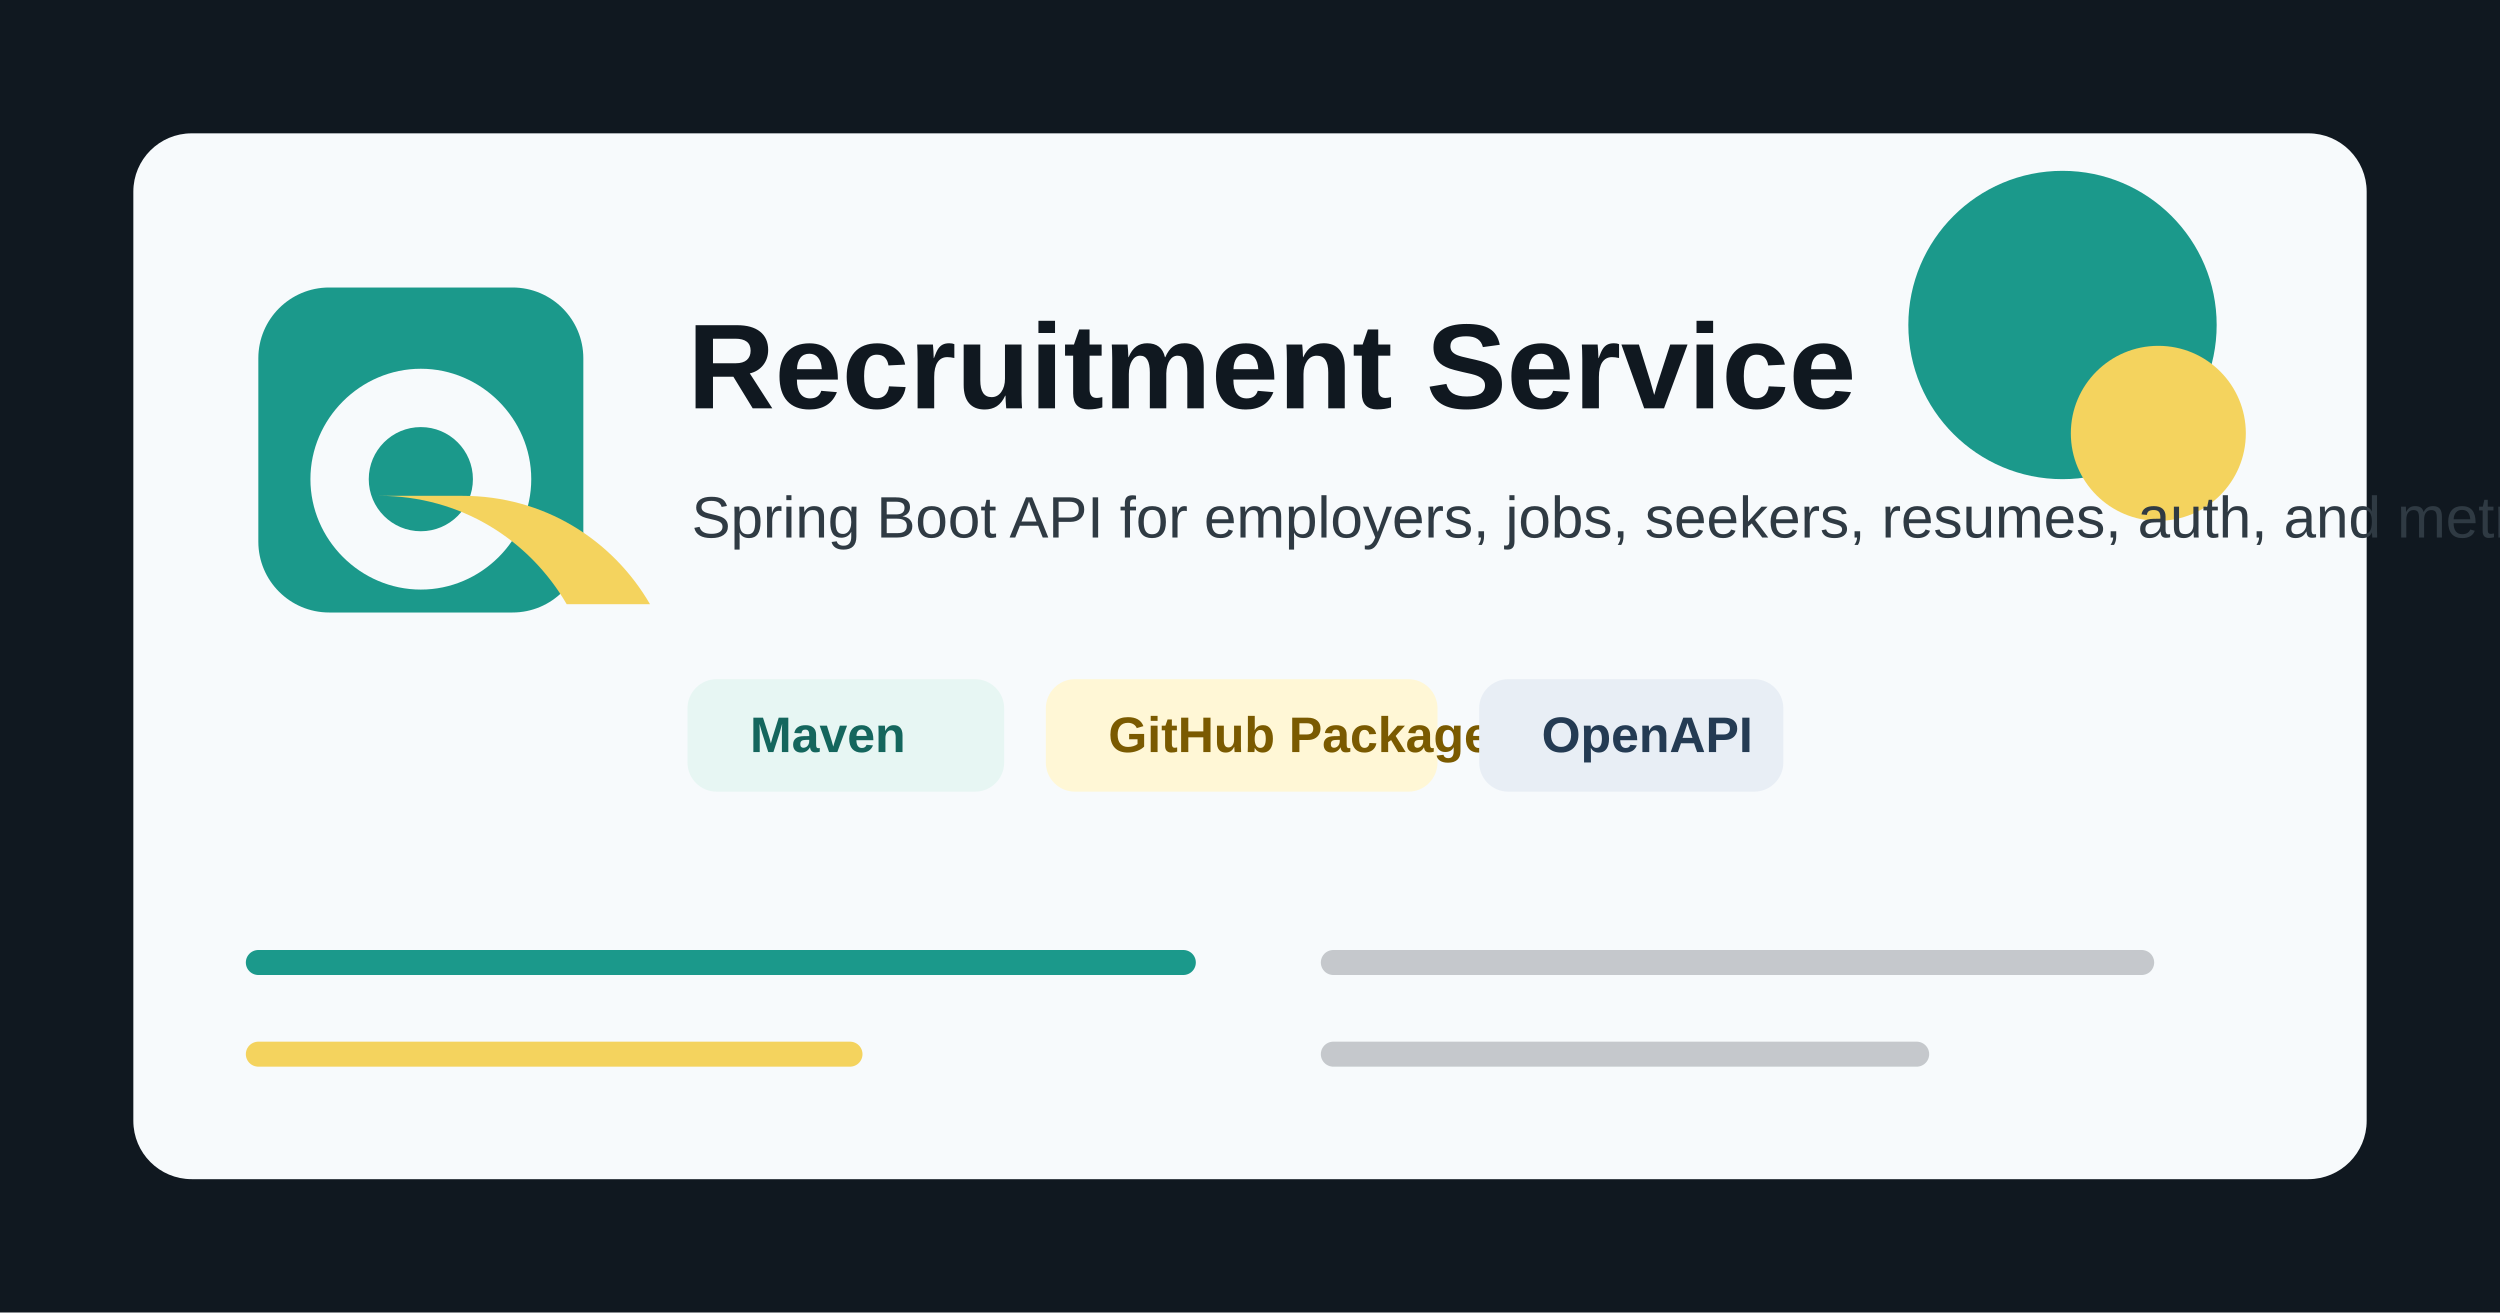
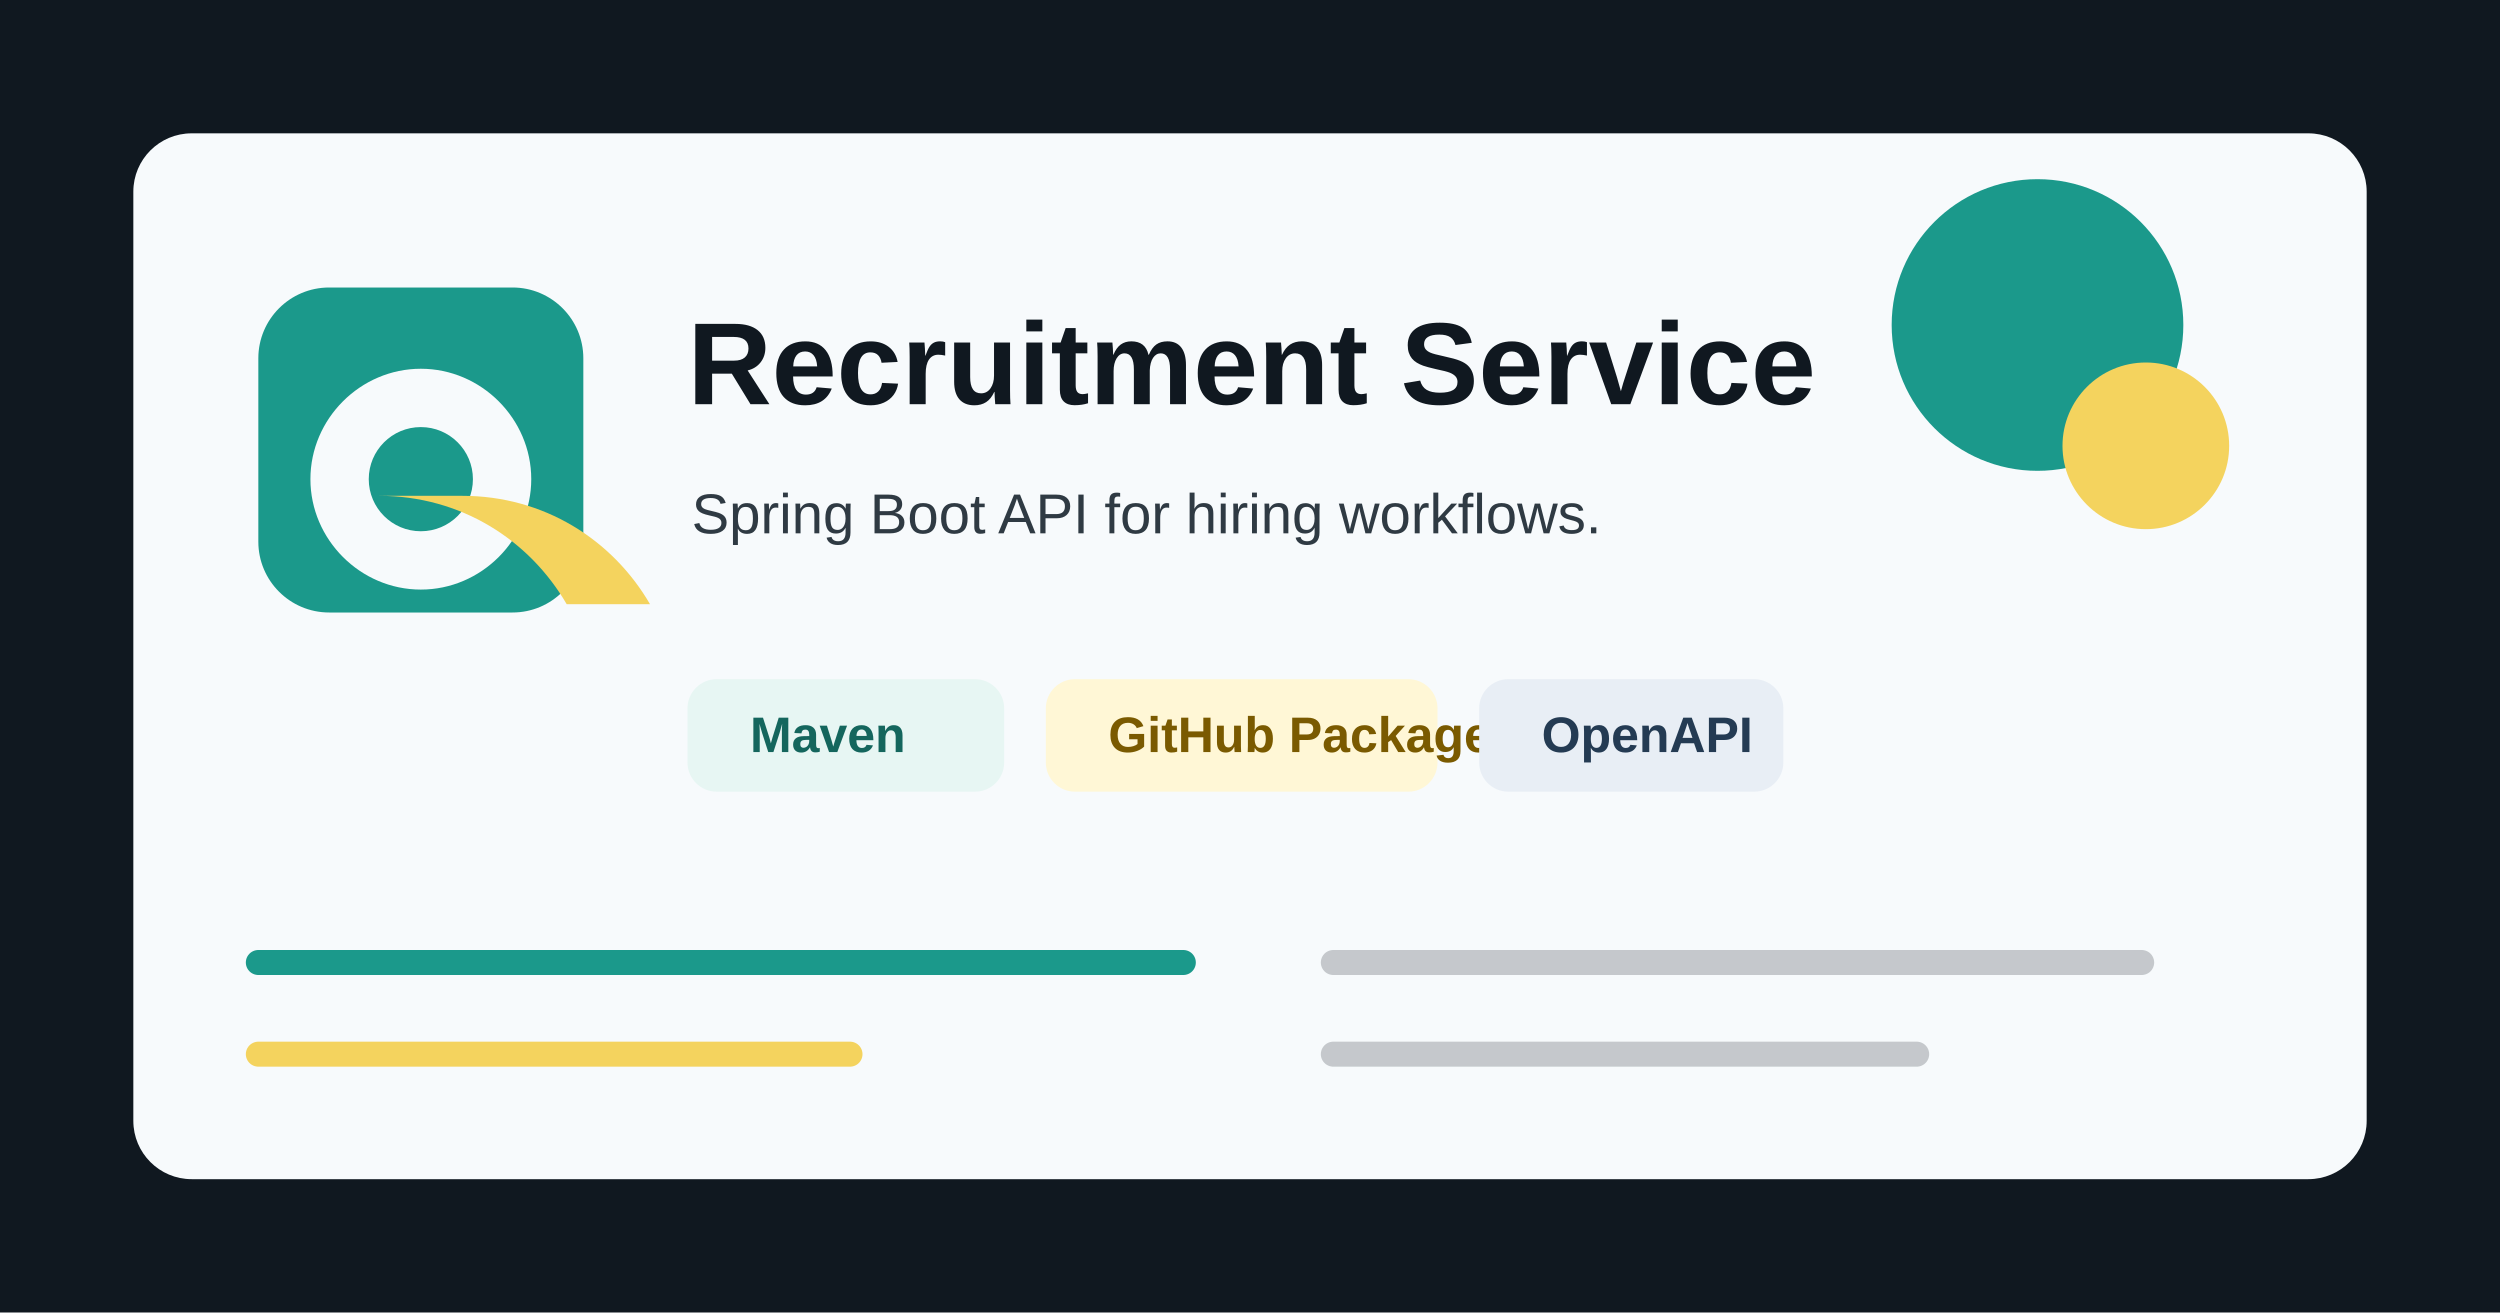
<svg xmlns="http://www.w3.org/2000/svg" width="1200" height="630" viewBox="0 0 1200 630" fill="none" role="img" aria-labelledby="title desc">
  <rect width="1200" height="630" fill="#101820" />
  <rect x="64" y="64" width="1072" height="502" rx="28" fill="#F7FAFC" />
-   <circle cx="990" cy="156" r="74" fill="#1B998B" />
-   <circle cx="1036" cy="208" r="42" fill="#F4D35E" />
+   <circle cx="978" cy="156" r="70" fill="#1B998B" />
+   <circle cx="1030" cy="214" r="40" fill="#F4D35E" />
  <rect x="124" y="138" width="156" height="156" rx="34" fill="#1B998B" />
  <path d="M202 177c-29 0-53 24-53 53s24 53 53 53 53-24 53-53-24-53-53-53Zm0 28a25 25 0 1 1 0 50 25 25 0 0 1 0-50Z" fill="#F7FAFC" />
  <path d="M272 290c-18-31-51-52-90-52h40c39 0 72 21 90 52h-40Z" fill="#F4D35E" />
-   <text x="330" y="196" fill="#101820" font-family="Arial, Helvetica, sans-serif" font-size="58" font-weight="700">Recruitment Service</text>
-   <text x="332" y="258" fill="#2F3A43" font-family="Arial, Helvetica, sans-serif" font-size="28">Spring Boot API for employers, jobs, seekers, resumes, auth, and metrics.</text>
+   <text x="330" y="194" fill="#101820" font-family="Arial, Helvetica, sans-serif" font-size="56" font-weight="700">Recruitment Service</text>
+   <text x="332" y="256" fill="#2F3A43" font-family="Arial, Helvetica, sans-serif" font-size="27">Spring Boot API for hiring workflows.</text>
  <g font-family="Arial, Helvetica, sans-serif" font-size="24" font-weight="700">
    <rect x="330" y="326" width="152" height="54" rx="14" fill="#E7F6F3" />
    <text x="360" y="361" fill="#14665D">Maven</text>
    <rect x="502" y="326" width="188" height="54" rx="14" fill="#FFF7D6" />
    <text x="532" y="361" fill="#7A5A00">GitHub Packages</text>
    <rect x="710" y="326" width="146" height="54" rx="14" fill="#E8EEF5" />
    <text x="740" y="361" fill="#243B53">OpenAPI</text>
  </g>
  <path d="M124 462h444" stroke="#1B998B" stroke-width="12" stroke-linecap="round" />
  <path d="M124 506h284" stroke="#F4D35E" stroke-width="12" stroke-linecap="round" />
  <path d="M640 462h388" stroke="#101820" stroke-width="12" stroke-linecap="round" opacity=".22" />
  <path d="M640 506h280" stroke="#101820" stroke-width="12" stroke-linecap="round" opacity=".22" />
</svg>
